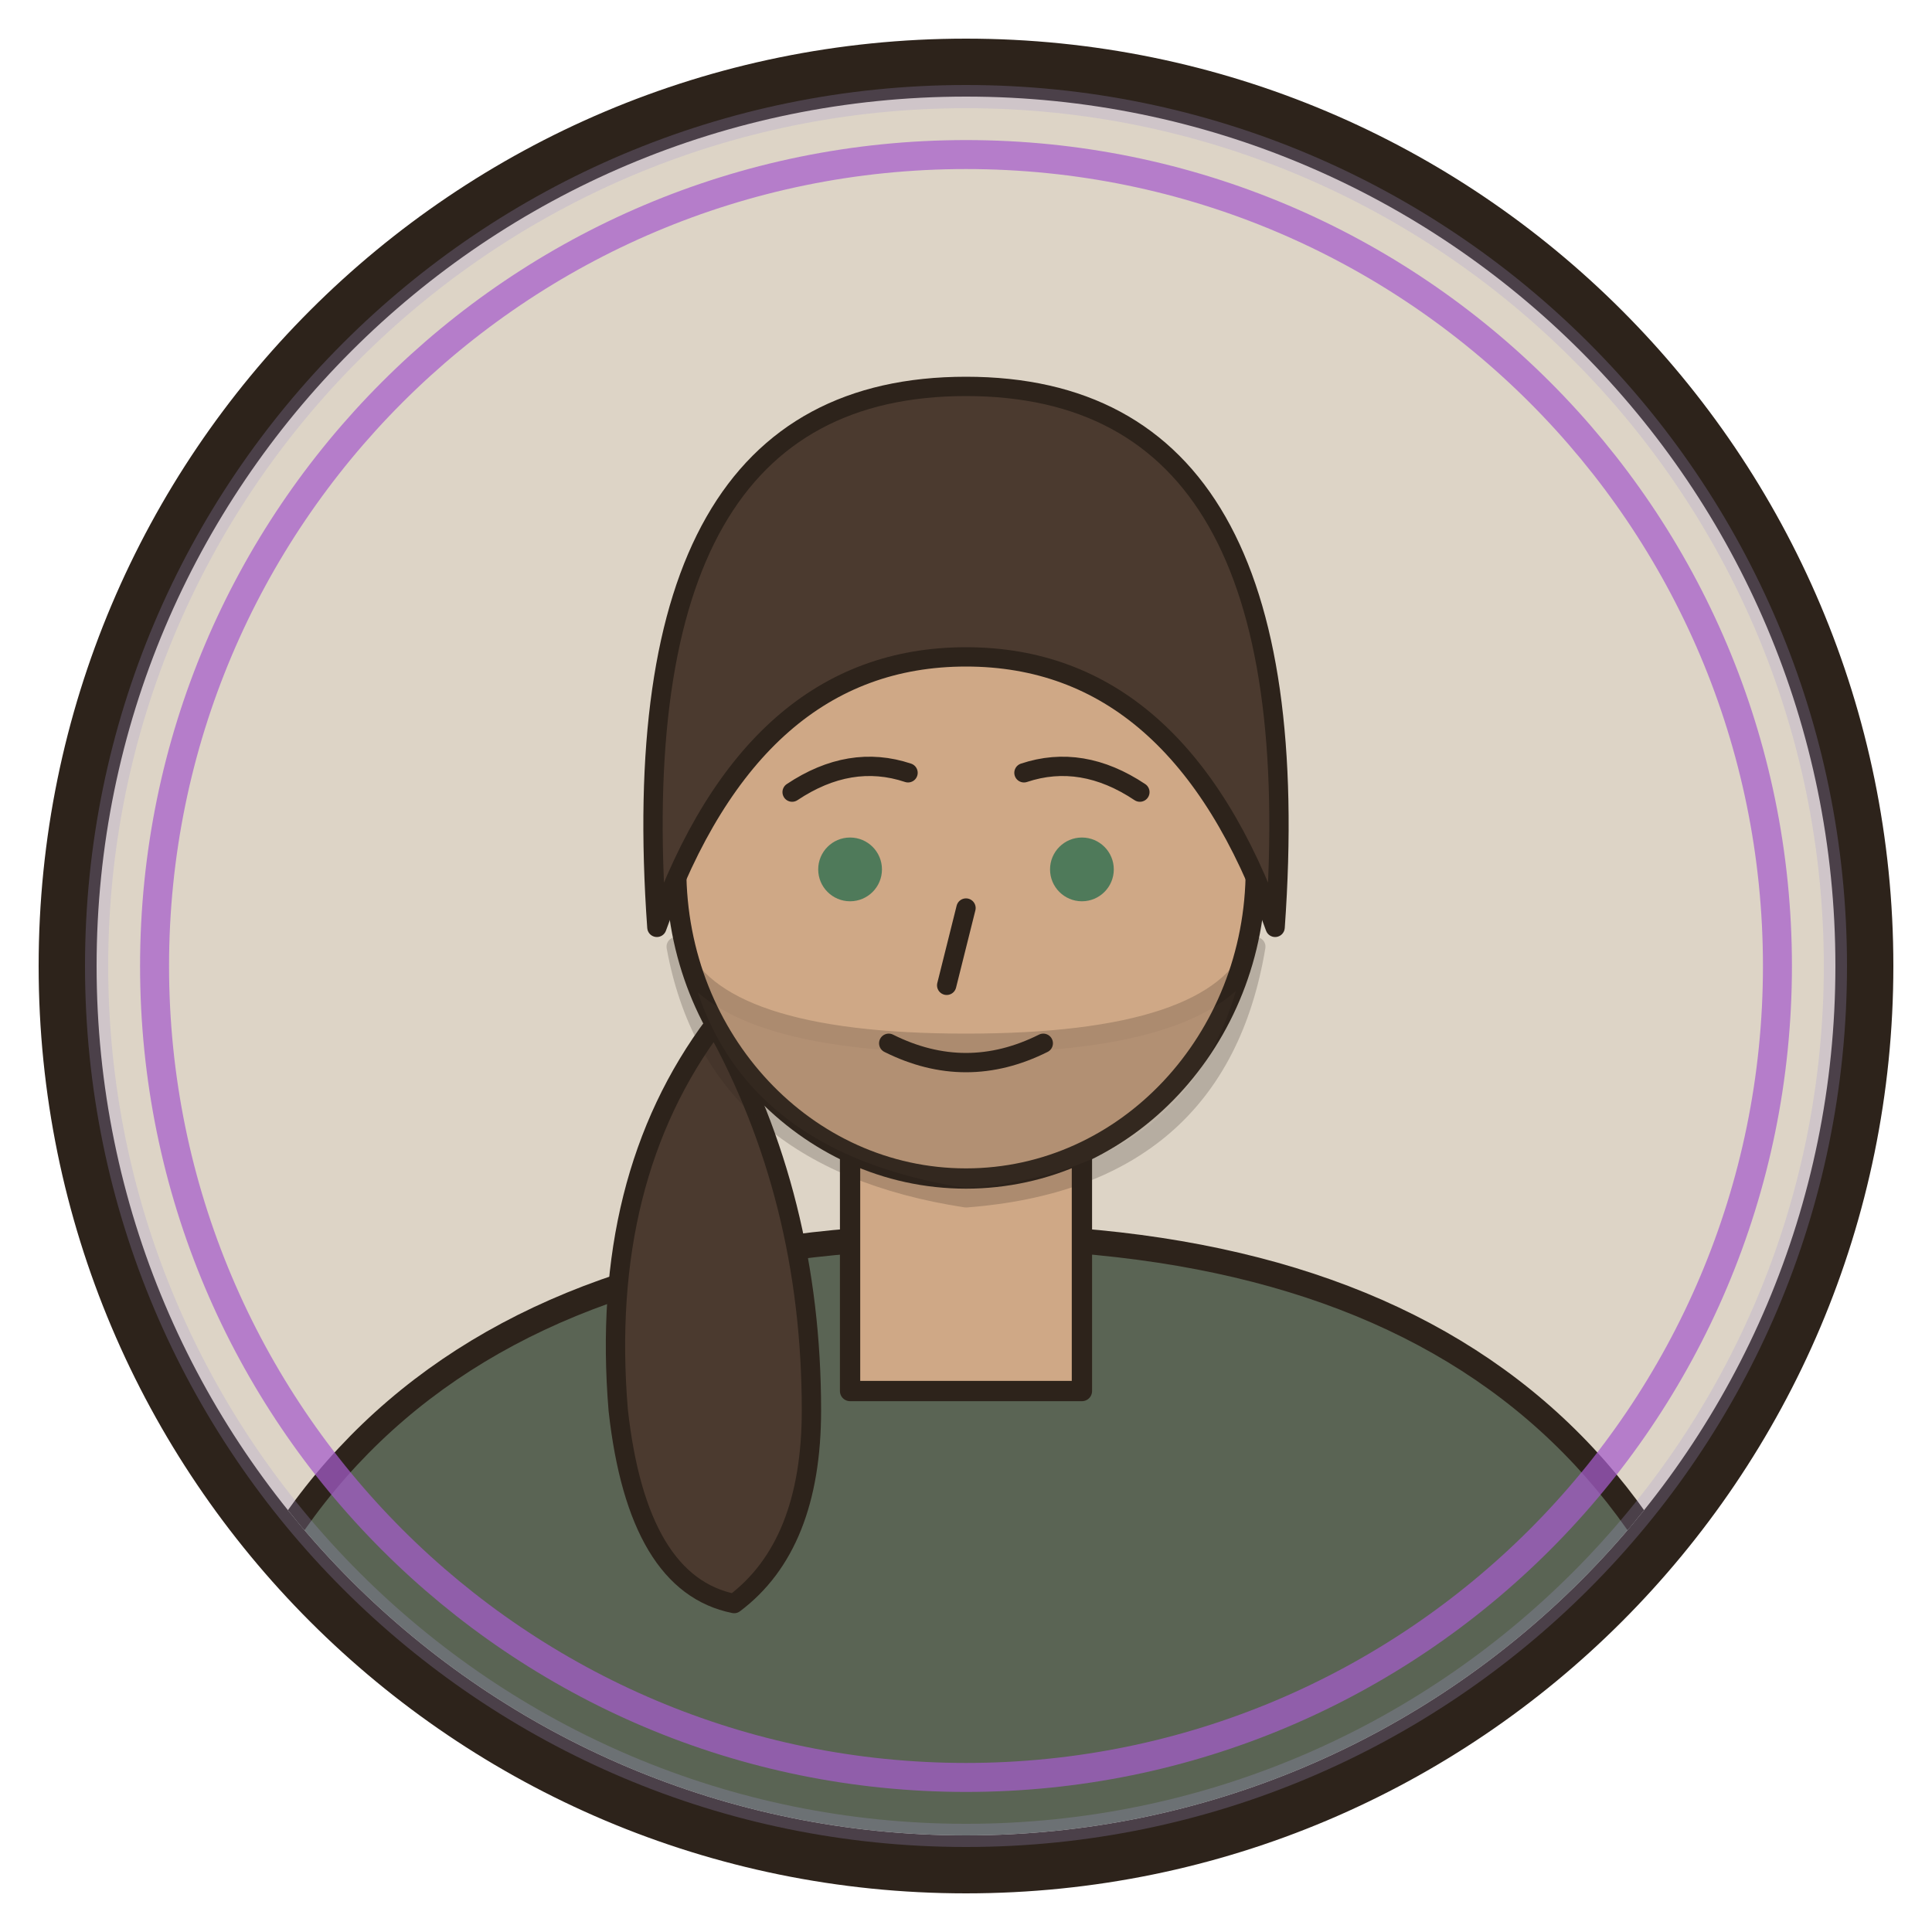
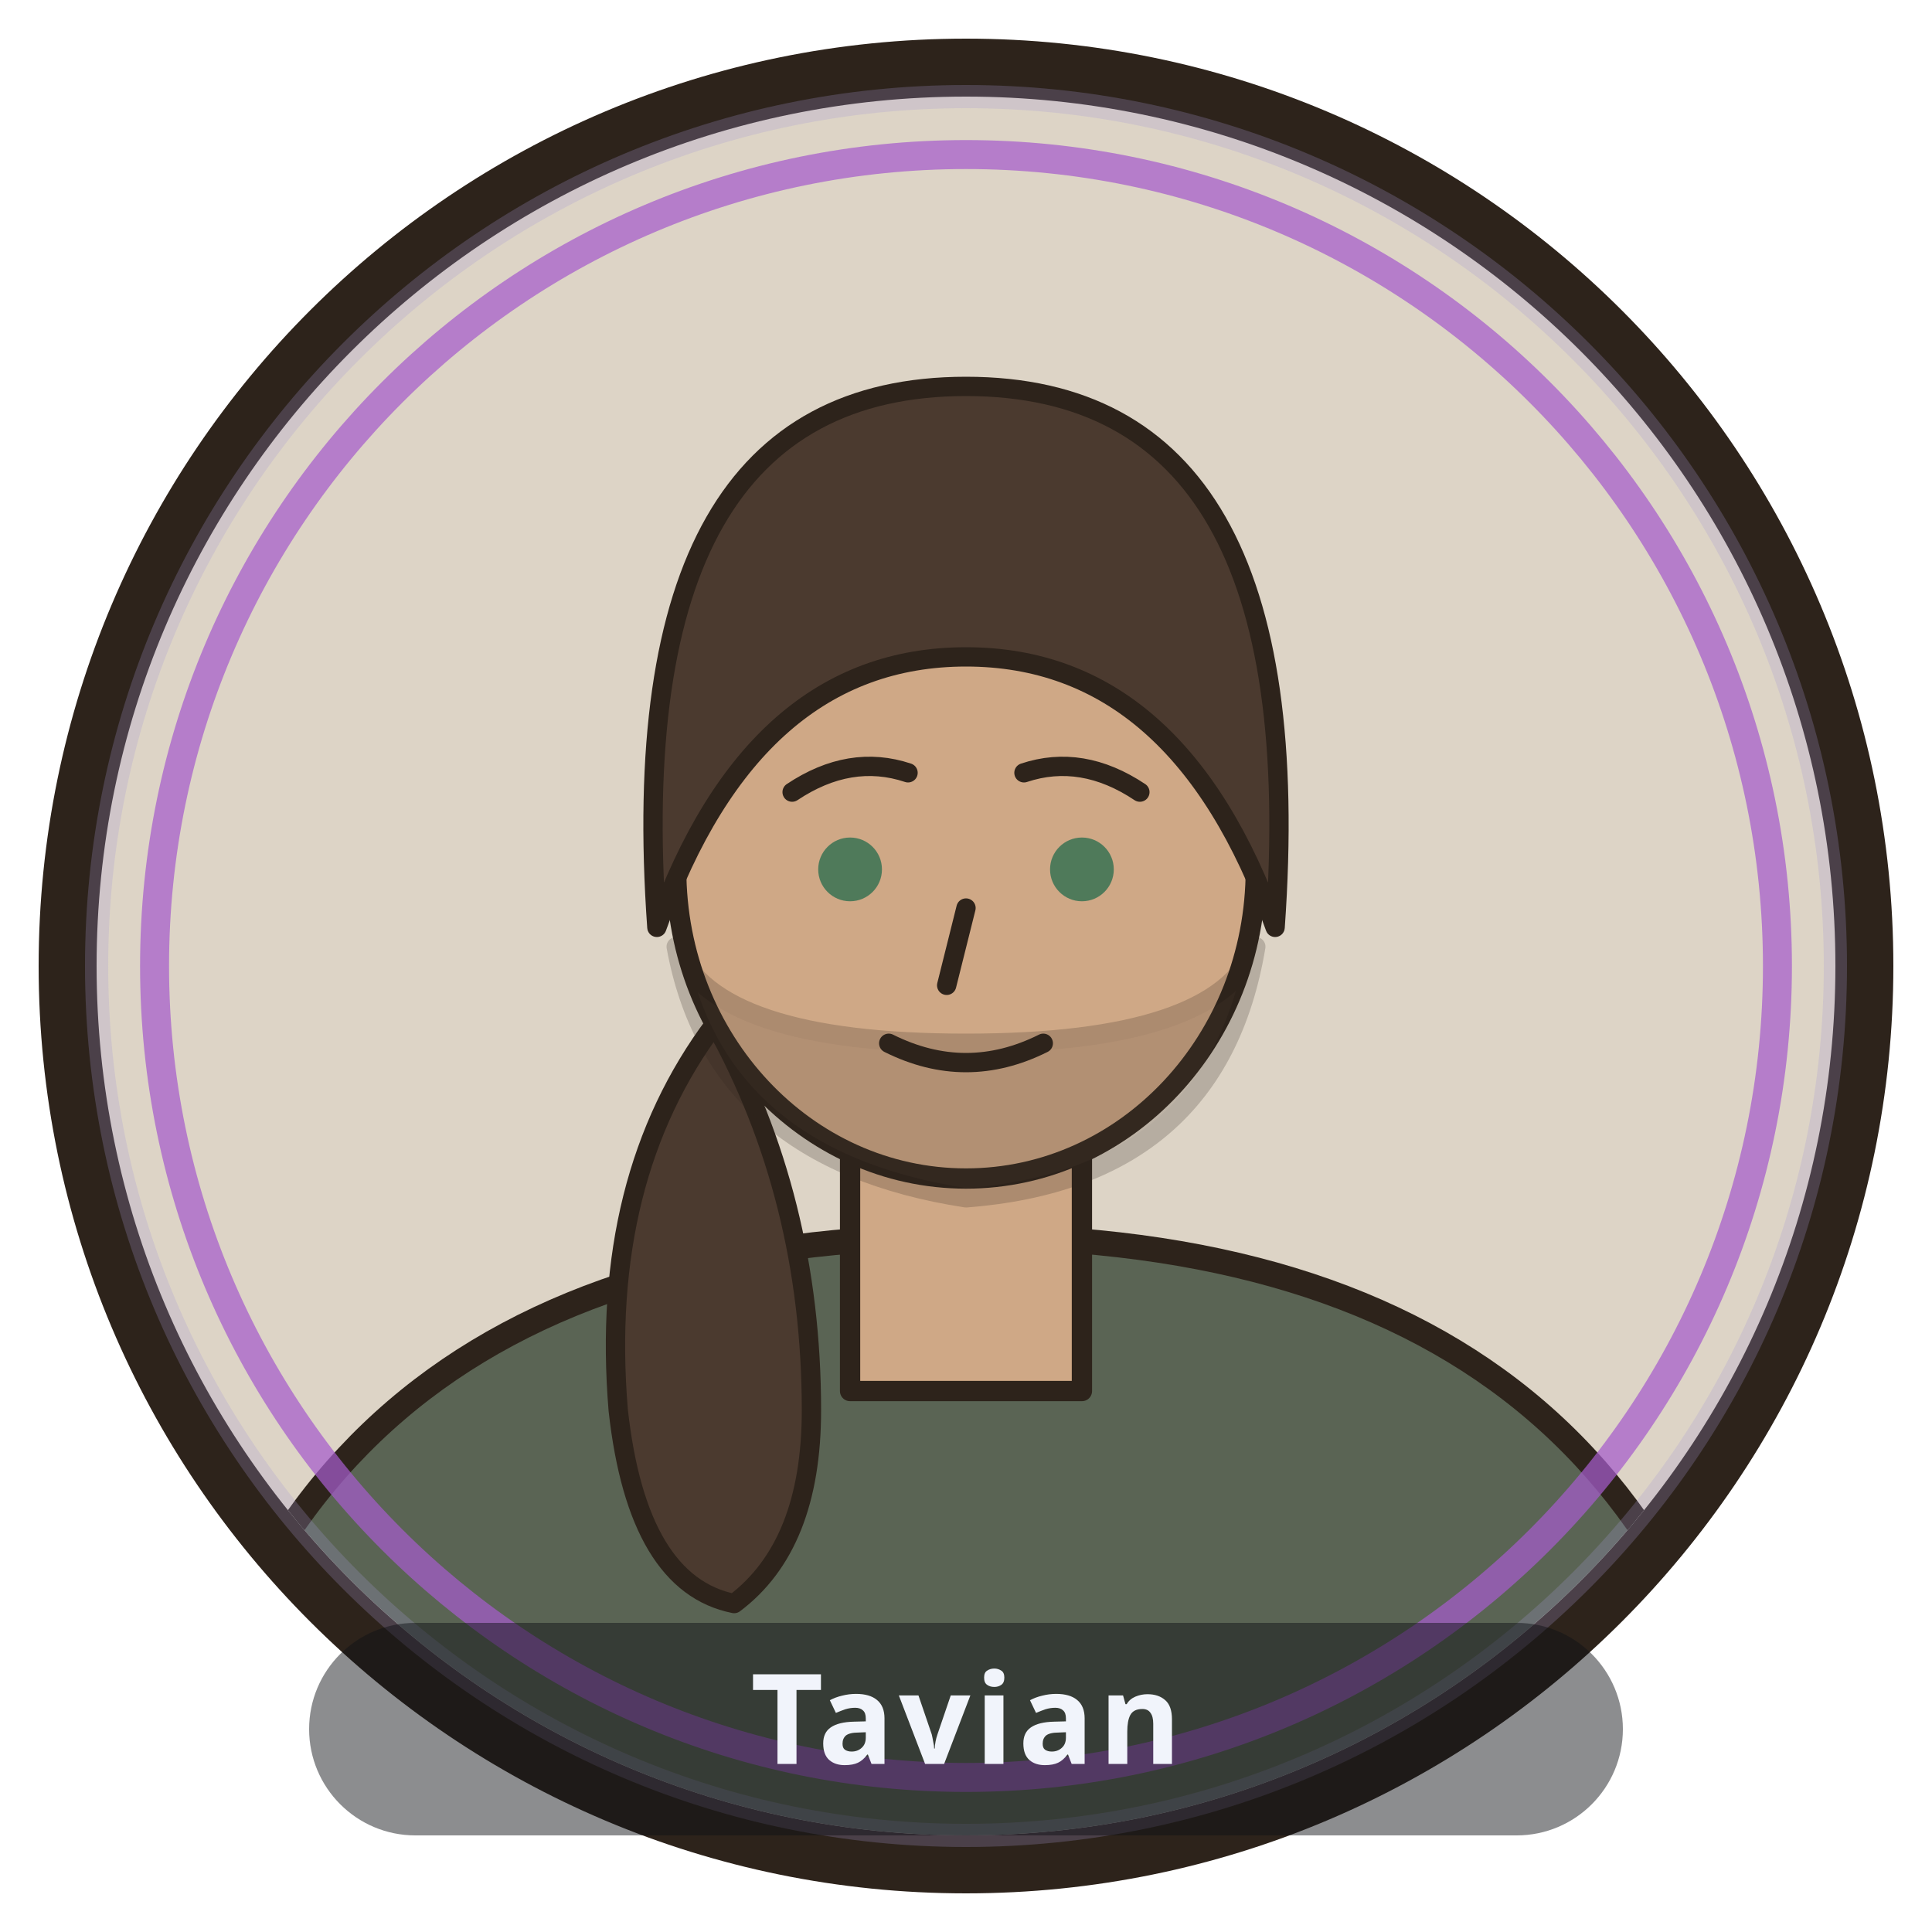
<svg xmlns="http://www.w3.org/2000/svg" viewBox="0 0 100 100">
  <style>
.ring{fill:#ddd4c6;stroke:#2d231b;stroke-width:3;}
.gold{fill:none;stroke:hsl(279 52% 58%);stroke-width:1.5;opacity:.72;}
.cloak{fill:#5a6454;stroke:#2d231b;stroke-width:1.3;stroke-linejoin:round;}
.skin{fill:#cfa886;stroke:#2d231b;stroke-width:1.05;stroke-linejoin:round;}
.hair{fill:#4b3a2f;stroke:#2d231b;stroke-width:1;stroke-linejoin:round;}
.ln{fill:none;stroke:#2d231b;stroke-width:1;stroke-linecap:round;}
.hl{fill:none;stroke:#d7d0c2;stroke-width:.8;opacity:.84;}
.eye{fill:#4f7a5a;}
</style>
  <circle class="ring" cx="50" cy="50" r="46.5" />
  <clipPath id="t">
    <circle cx="50" cy="50" r="45" />
  </clipPath>
  <g clip-path="url(#t)">
    <path class="cloak" d="M8,100 q4,-36 42,-36 q38,0 42,36 Z" />
    <rect class="skin" x="44" y="58" width="12" height="14" />
    <path class="hair" d="M37,53 q-6,8 -5,20 q1,9 6,10 q4,-3 4,-10 q0,-11 -5,-20 Z" />
    <ellipse class="skin" cx="50" cy="45" rx="15" ry="16" />
    <path class="hair" d="M34,48 q-2,-28 16,-28 q18,0 16,28 q-5,-14 -16,-14 q-11,0 -16,14 Z" />
    <path class="hair" d="M35,49 q2,11 15,13 q13,-1 15,-13 q-2,5 -15,5 q-13,0 -15,-5 Z" opacity=".22" />
    <circle class="eye" cx="44" cy="45" r="1.65" />
    <circle class="eye" cx="56" cy="45" r="1.65" />
    <path class="ln" d="M41,41 q3,-2 6,-1 M53,40 q3,-1 6,1" stroke-width=".9" />
    <line class="ln" x1="50" y1="47" x2="49" y2="51" stroke-width=".8" />
    <path class="ln" d="M46,54 q4,2 8,0" stroke-width=".92" />
  </g>
  <circle class="gold" cx="50" cy="50" r="42" />
  <circle cx="50" cy="50" r="45" fill="none" stroke="hsl(253 42% 72%)" stroke-opacity=".25" stroke-width="1.2" />
+   <rect x="16" y="84" width="68" height="11" rx="5.5" fill="#0f1116" fill-opacity="0.48" />
+   <text x="50" y="91.3" text-anchor="middle" font-family="Verdana, sans-serif" font-size="6.5" font-weight="700" letter-spacing="0.25" fill="#f1f4fb">Tavian</text>
</svg>
